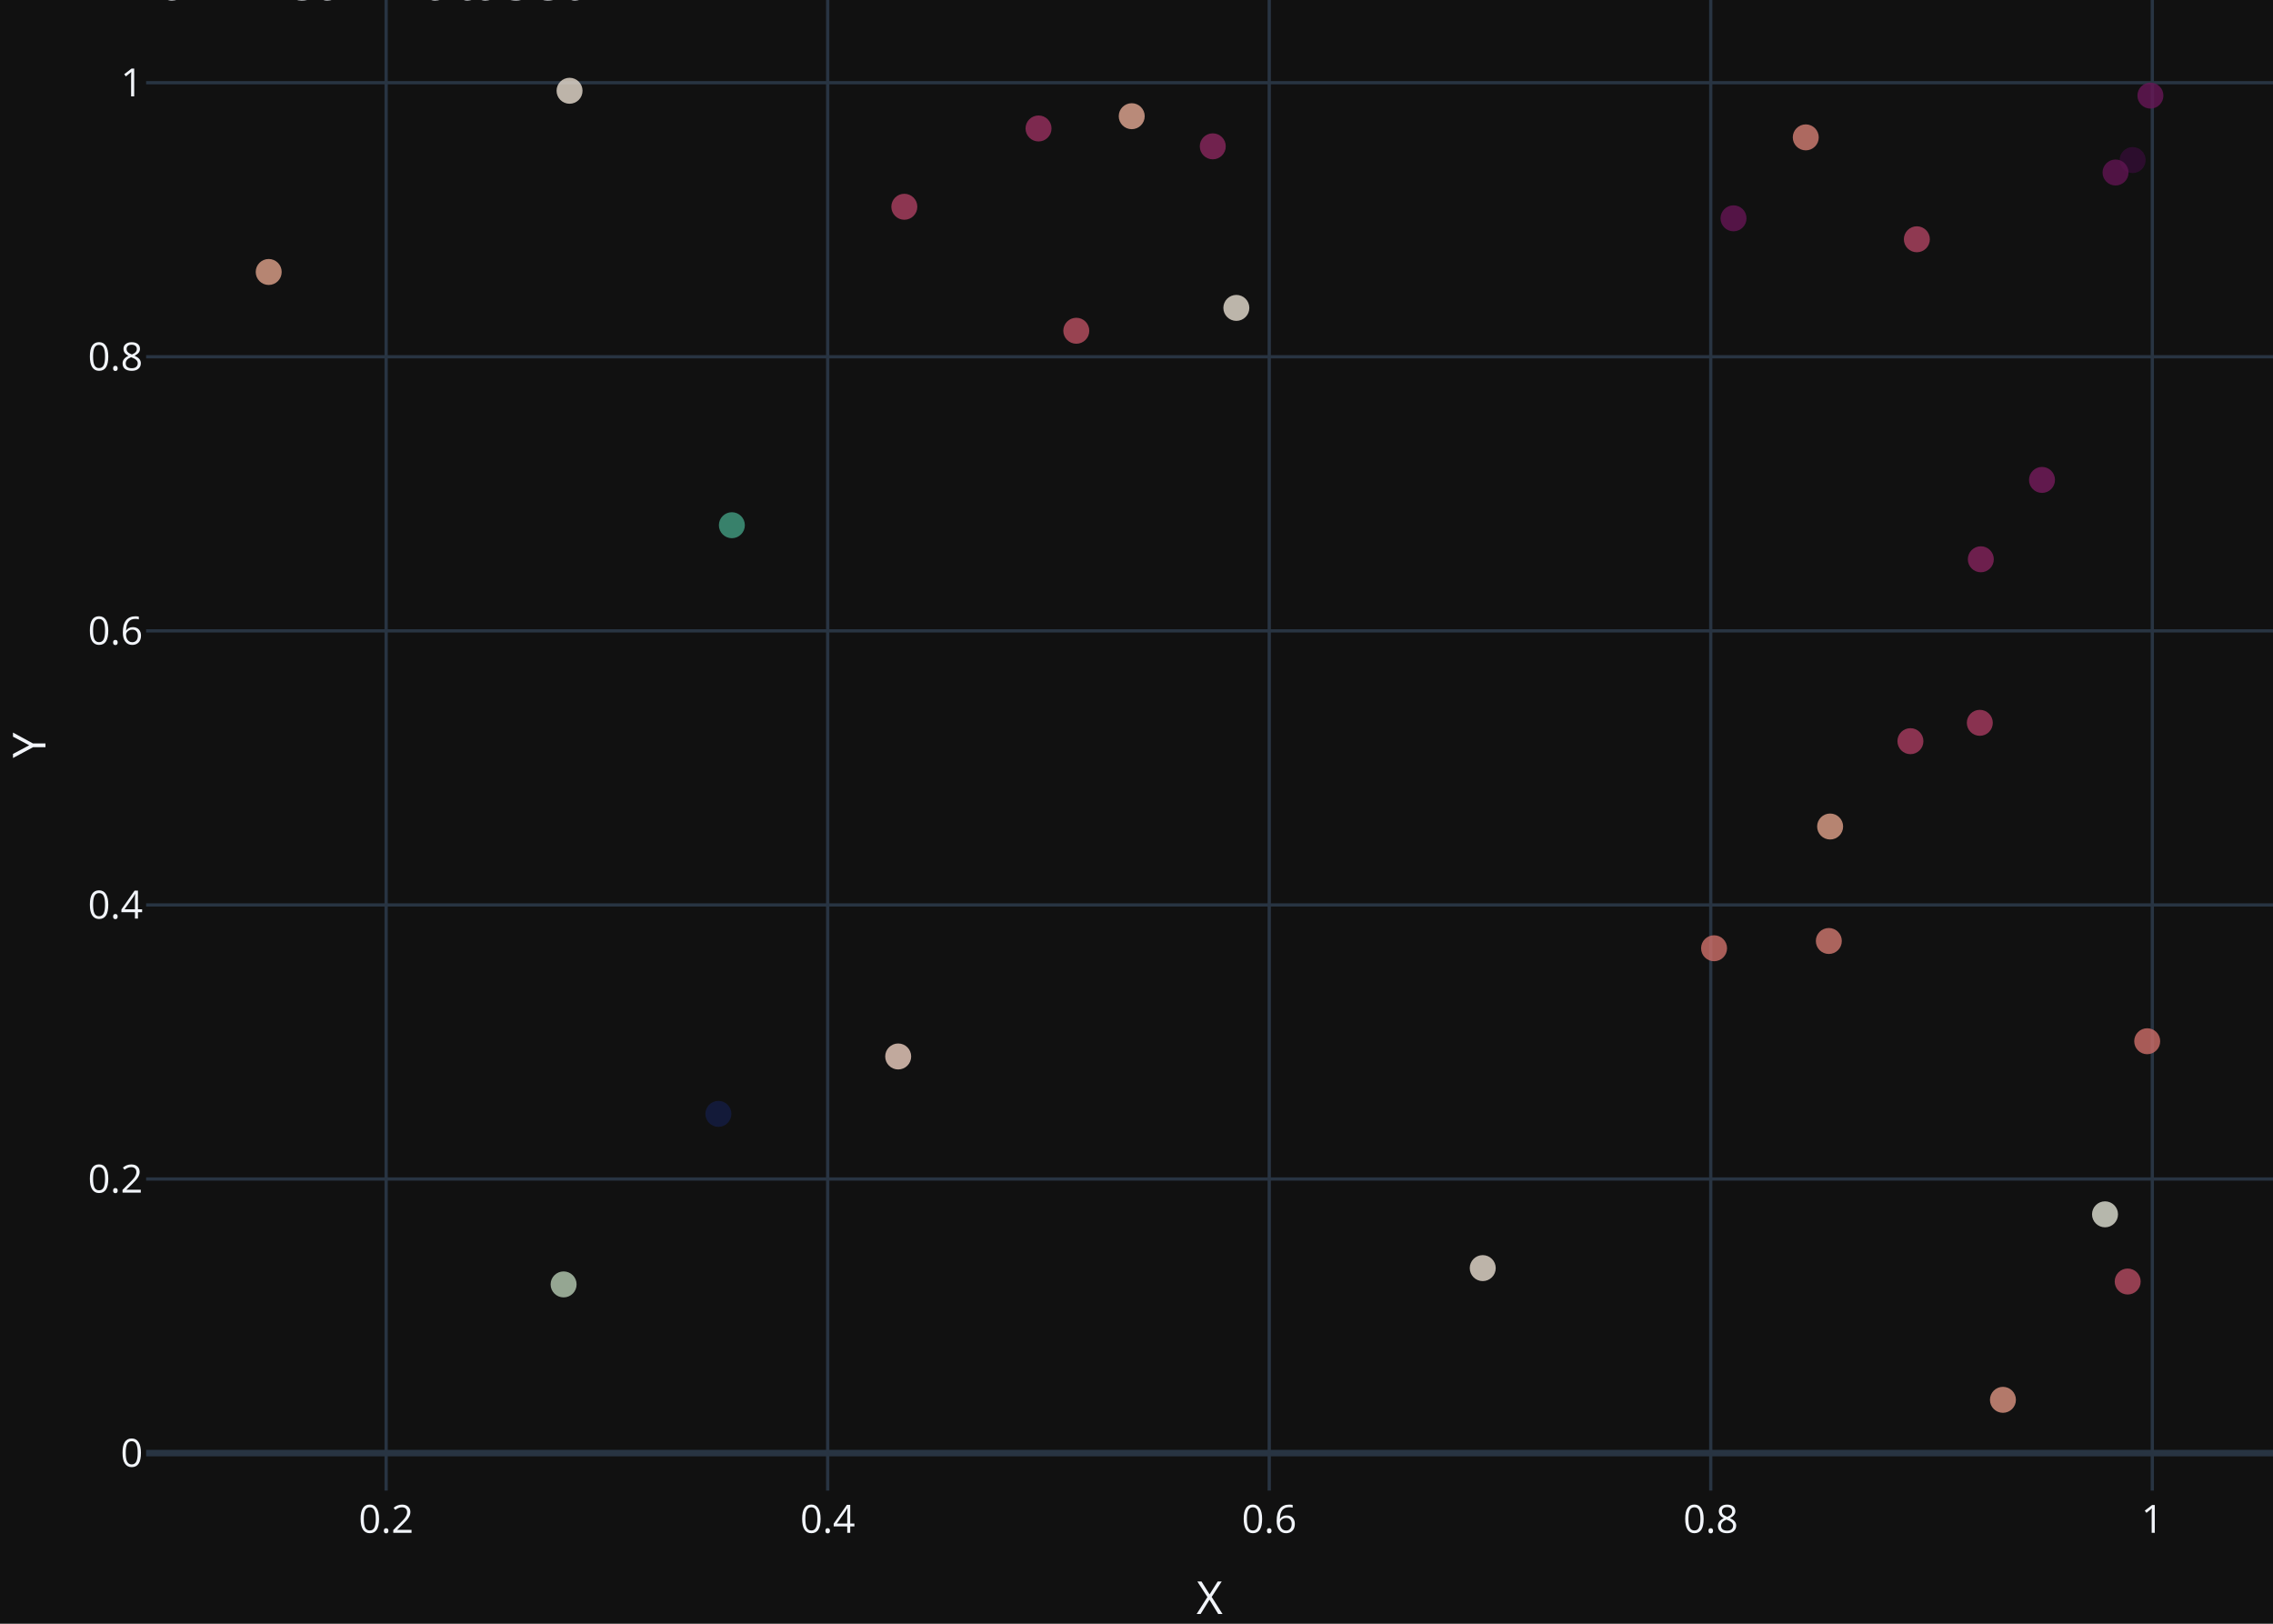
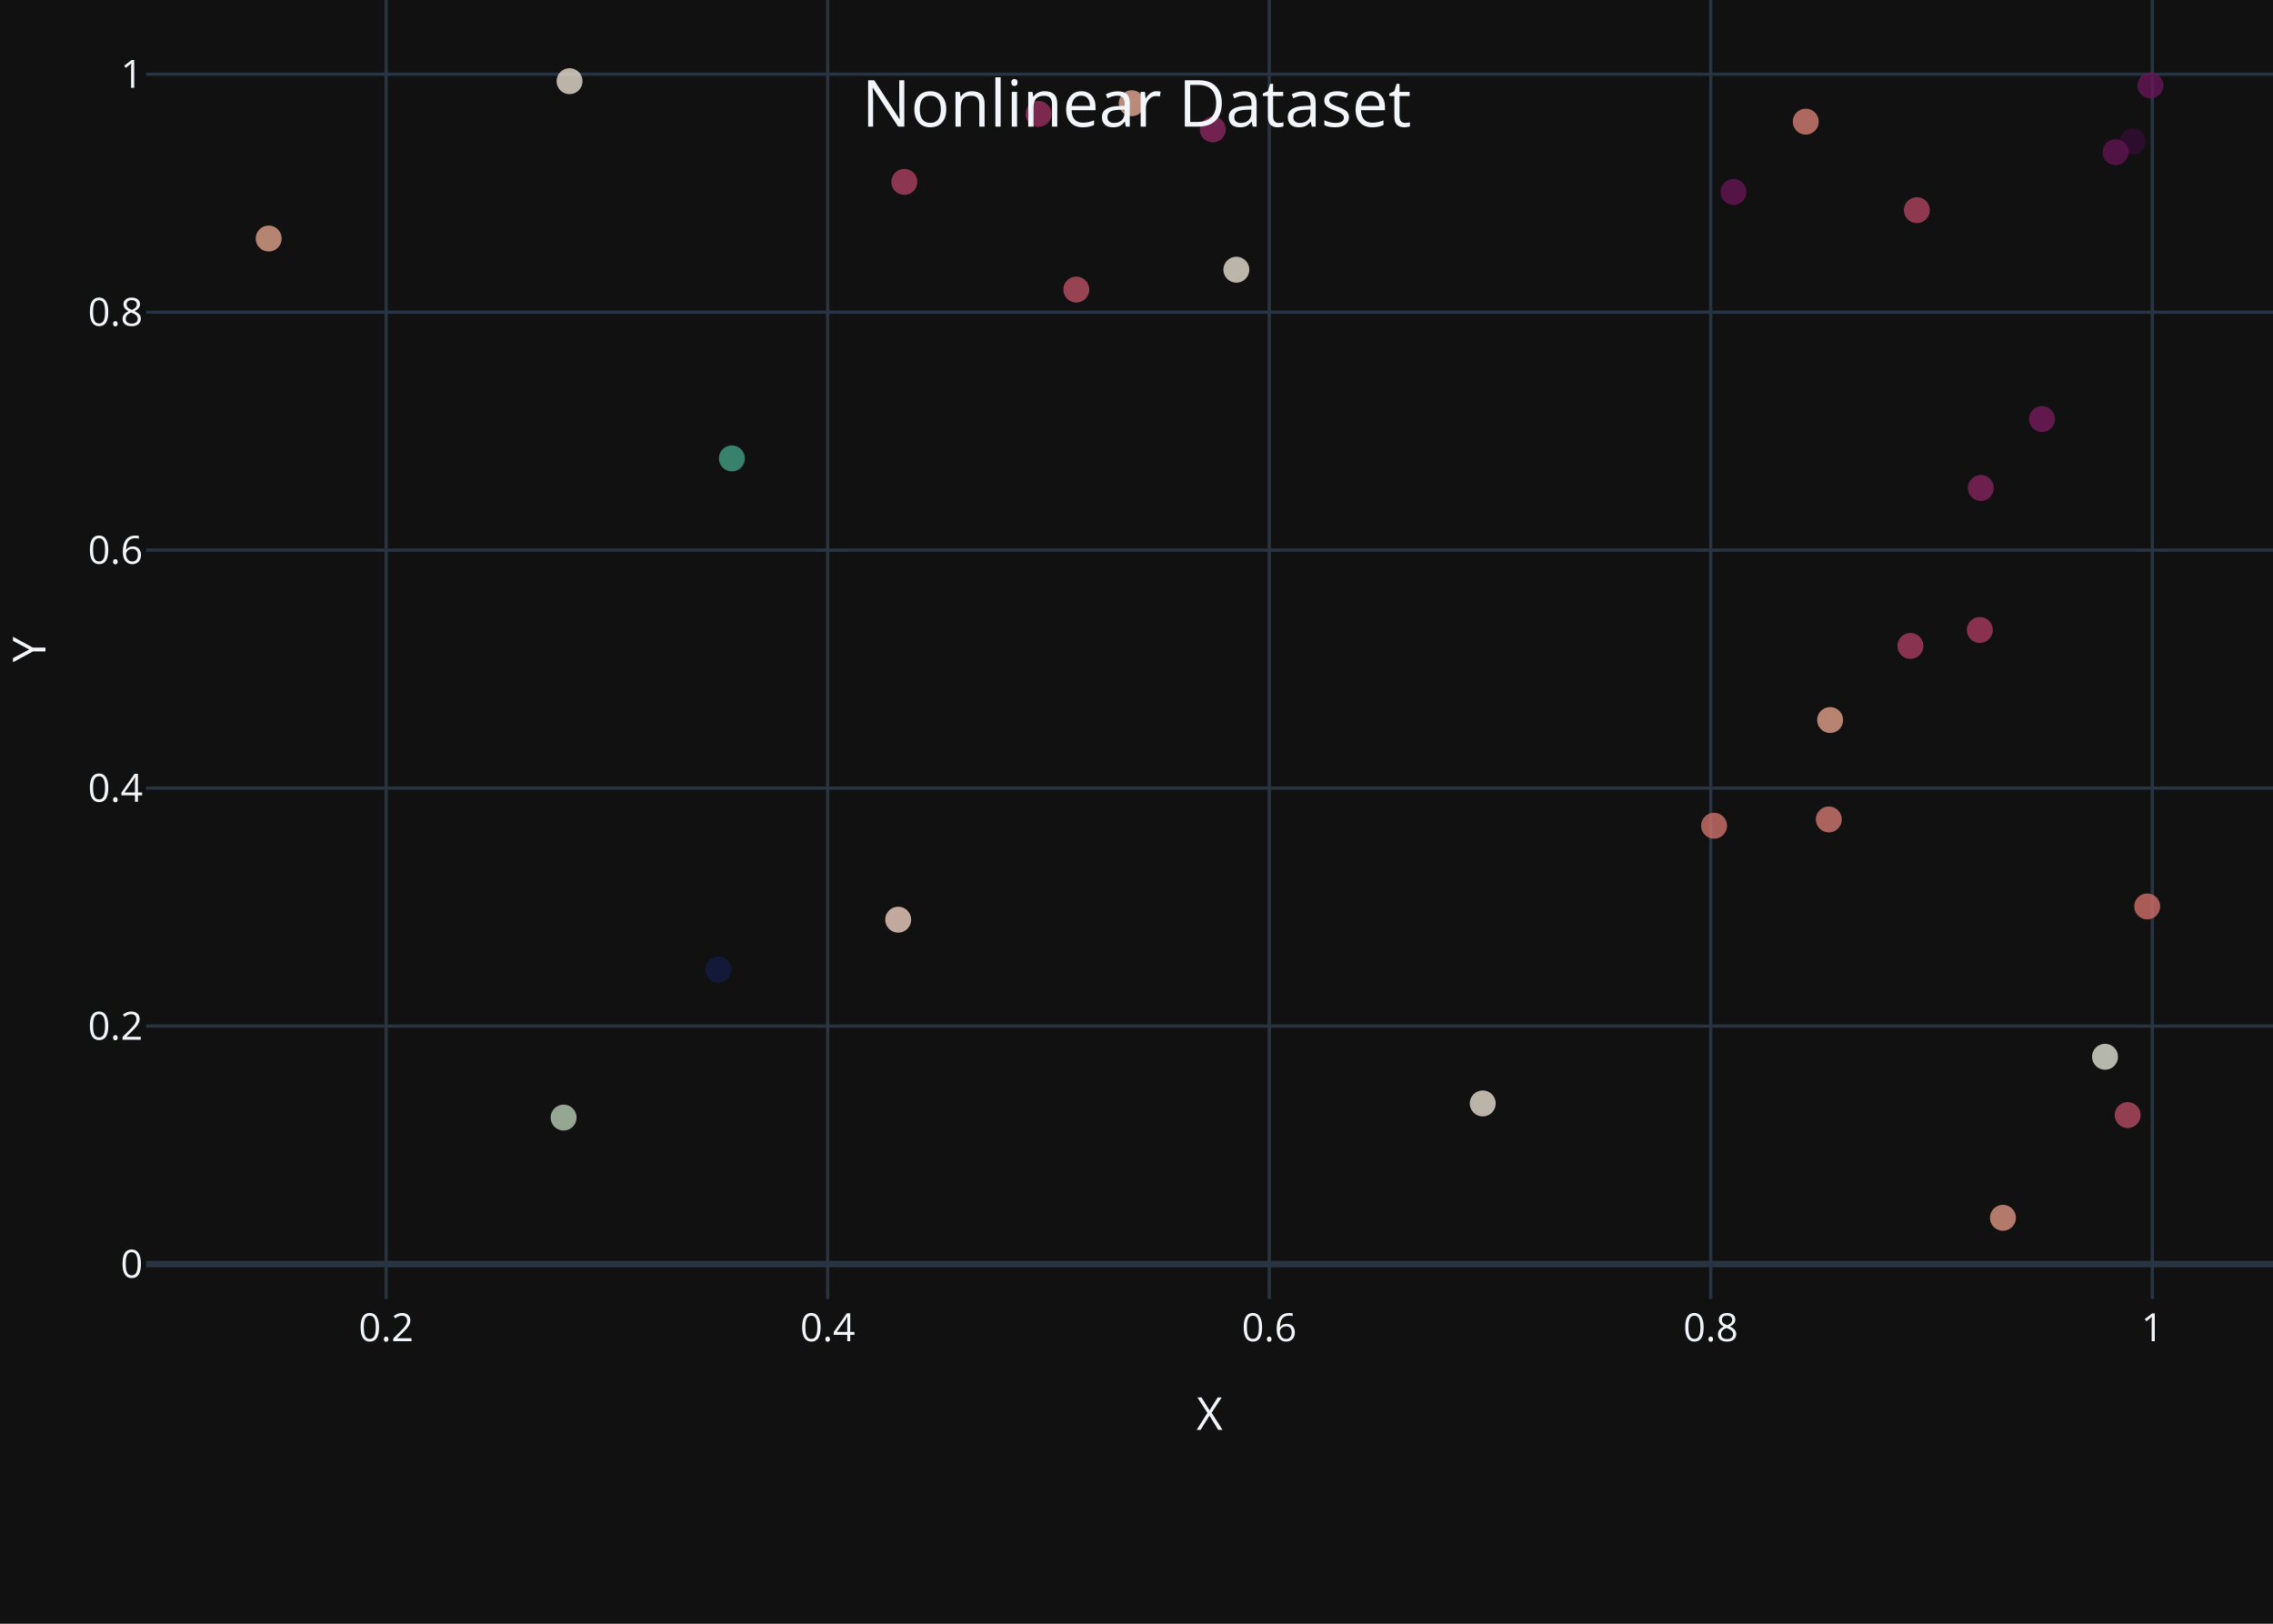
<svg xmlns="http://www.w3.org/2000/svg" class="main-svg" width="700" height="500" style="" viewBox="0 0 700 500">
  <rect x="0" y="0" width="700" height="500" style="fill: rgb(17, 17, 17); fill-opacity: 1;" />
-   <defs id="defs-c6ecc4">
+   <defs id="defs-0d8235">
    <g class="clips">
-       <clipPath id="clipc6ecc4xyplot" class="plotclip">
-         <rect width="655" height="459" />
+       <clipPath id="clip0d8235xyplot" class="plotclip">
+         <rect width="655" height="400" />
      </clipPath>
-       <clipPath class="axesclip" id="clipc6ecc4x">
+       <clipPath class="axesclip" id="clip0d8235x">
        <rect x="45" y="0" width="655" height="500" />
      </clipPath>
-       <clipPath class="axesclip" id="clipc6ecc4y">
-         <rect x="0" y="0" width="700" height="459" />
+       <clipPath class="axesclip" id="clip0d8235y">
+         <rect x="0" y="0" width="700" height="400" />
      </clipPath>
-       <clipPath class="axesclip" id="clipc6ecc4xy">
-         <rect x="45" y="0" width="655" height="459" />
+       <clipPath class="axesclip" id="clip0d8235xy">
+         <rect x="45" y="0" width="655" height="400" />
      </clipPath>
    </g>
    <g class="gradients" />
    <g class="patterns" />
  </defs>
  <g class="bglayer" />
  <g class="layer-below">
    <g class="imagelayer" />
    <g class="shapelayer" />
  </g>
  <g class="cartesianlayer">
    <g class="subplot xy">
      <g class="layer-subplot">
        <g class="shapelayer" />
        <g class="imagelayer" />
      </g>
      <g class="minor-gridlayer">
        <g class="x" />
        <g class="y" />
      </g>
      <g class="gridlayer">
        <g class="x">
-           <path class="xgrid crisp" transform="translate(118.92,0)" d="M0,0v459" style="stroke: rgb(40, 52, 66); stroke-opacity: 1; stroke-width: 1px;" />
-           <path class="xgrid crisp" transform="translate(254.9,0)" d="M0,0v459" style="stroke: rgb(40, 52, 66); stroke-opacity: 1; stroke-width: 1px;" />
-           <path class="xgrid crisp" transform="translate(390.88,0)" d="M0,0v459" style="stroke: rgb(40, 52, 66); stroke-opacity: 1; stroke-width: 1px;" />
-           <path class="xgrid crisp" transform="translate(526.85,0)" d="M0,0v459" style="stroke: rgb(40, 52, 66); stroke-opacity: 1; stroke-width: 1px;" />
-           <path class="xgrid crisp" transform="translate(662.83,0)" d="M0,0v459" style="stroke: rgb(40, 52, 66); stroke-opacity: 1; stroke-width: 1px;" />
+           <path class="xgrid crisp" transform="translate(118.92,0)" d="M0,0v400" style="stroke: rgb(40, 52, 66); stroke-opacity: 1; stroke-width: 1px;" />
+           <path class="xgrid crisp" transform="translate(254.9,0)" d="M0,0v400" style="stroke: rgb(40, 52, 66); stroke-opacity: 1; stroke-width: 1px;" />
+           <path class="xgrid crisp" transform="translate(390.88,0)" d="M0,0v400" style="stroke: rgb(40, 52, 66); stroke-opacity: 1; stroke-width: 1px;" />
+           <path class="xgrid crisp" transform="translate(526.85,0)" d="M0,0v400" style="stroke: rgb(40, 52, 66); stroke-opacity: 1; stroke-width: 1px;" />
+           <path class="xgrid crisp" transform="translate(662.83,0)" d="M0,0v400" style="stroke: rgb(40, 52, 66); stroke-opacity: 1; stroke-width: 1px;" />
        </g>
        <g class="y">
-           <path class="ygrid crisp" transform="translate(0,363.05)" d="M45,0h655" style="stroke: rgb(40, 52, 66); stroke-opacity: 1; stroke-width: 1px;" />
-           <path class="ygrid crisp" transform="translate(0,278.66)" d="M45,0h655" style="stroke: rgb(40, 52, 66); stroke-opacity: 1; stroke-width: 1px;" />
-           <path class="ygrid crisp" transform="translate(0,194.26)" d="M45,0h655" style="stroke: rgb(40, 52, 66); stroke-opacity: 1; stroke-width: 1px;" />
-           <path class="ygrid crisp" transform="translate(0,109.86)" d="M45,0h655" style="stroke: rgb(40, 52, 66); stroke-opacity: 1; stroke-width: 1px;" />
-           <path class="ygrid crisp" transform="translate(0,25.47)" d="M45,0h655" style="stroke: rgb(40, 52, 66); stroke-opacity: 1; stroke-width: 1px;" />
+           <path class="ygrid crisp" transform="translate(0,315.96)" d="M45,0h655" style="stroke: rgb(40, 52, 66); stroke-opacity: 1; stroke-width: 1px;" />
+           <path class="ygrid crisp" transform="translate(0,242.68)" d="M45,0h655" style="stroke: rgb(40, 52, 66); stroke-opacity: 1; stroke-width: 1px;" />
+           <path class="ygrid crisp" transform="translate(0,169.4)" d="M45,0h655" style="stroke: rgb(40, 52, 66); stroke-opacity: 1; stroke-width: 1px;" />
+           <path class="ygrid crisp" transform="translate(0,96.12)" d="M45,0h655" style="stroke: rgb(40, 52, 66); stroke-opacity: 1; stroke-width: 1px;" />
+           <path class="ygrid crisp" transform="translate(0,22.84)" d="M45,0h655" style="stroke: rgb(40, 52, 66); stroke-opacity: 1; stroke-width: 1px;" />
        </g>
      </g>
      <g class="zerolinelayer">
-         <path class="yzl zl crisp" transform="translate(0,447.45)" d="M45,0h655" style="stroke: rgb(40, 52, 66); stroke-opacity: 1; stroke-width: 2px;" />
+         <path class="yzl zl crisp" transform="translate(0,389.24)" d="M45,0h655" style="stroke: rgb(40, 52, 66); stroke-opacity: 1; stroke-width: 2px;" />
      </g>
      <g class="layer-between">
        <g class="shapelayer" />
        <g class="imagelayer" />
      </g>
      <path class="xlines-below" />
      <path class="ylines-below" />
      <g class="overlines-below" />
      <g class="xaxislayer-below" />
      <g class="yaxislayer-below" />
      <g class="overaxes-below" />
      <g class="overplot">
-         <g class="xy" transform="translate(45,0)" clip-path="url(#clipc6ecc4xyplot)">
+         <g class="xy" transform="translate(45,0)" clip-path="url(#clip0d8235xyplot)">
          <g class="scatterlayer mlayer">
-             <g class="trace scatter trace59767d" style="stroke-miterlimit: 2; opacity: 1;">
+             <g class="trace scatter trace0e1a4c" style="stroke-miterlimit: 2; opacity: 1;">
              <g class="fills" />
              <g class="errorbars" />
              <g class="lines" />
              <g class="points">
-                 <path class="point" transform="translate(611.77,49.29)" d="M4,0A4,4 0 1,1 0,-4A4,4 0 0,1 4,0Z" style="opacity: 0.8; stroke-width: 0px; fill: rgb(51, 13, 53); fill-opacity: 1;" />
-                 <path class="point" transform="translate(231.61,325.32)" d="M4,0A4,4 0 1,1 0,-4A4,4 0 0,1 4,0Z" style="opacity: 0.8; stroke-width: 0px; fill: rgb(238, 207, 193); fill-opacity: 1;" />
-                 <path class="point" transform="translate(564.71,222.58)" d="M4,0A4,4 0 1,1 0,-4A4,4 0 0,1 4,0Z" style="opacity: 0.8; stroke-width: 0px; fill: rgb(168, 59, 96); fill-opacity: 1;" />
-                 <path class="point" transform="translate(518.61,254.51)" d="M4,0A4,4 0 1,1 0,-4A4,4 0 0,1 4,0Z" style="opacity: 0.8; stroke-width: 0px; fill: rgb(224, 161, 138); fill-opacity: 1;" />
-                 <path class="point" transform="translate(606.51,53.12)" d="M4,0A4,4 0 1,1 0,-4A4,4 0 0,1 4,0Z" style="opacity: 0.8; stroke-width: 0px; fill: rgb(96, 20, 81); fill-opacity: 1;" />
-                 <path class="point" transform="translate(603.27,373.93)" d="M4,0A4,4 0 1,1 0,-4A4,4 0 0,1 4,0Z" style="opacity: 0.8; stroke-width: 0px; fill: rgb(224, 225, 211); fill-opacity: 1;" />
-                 <path class="point" transform="translate(571.83,431.05)" d="M4,0A4,4 0 1,1 0,-4A4,4 0 0,1 4,0Z" style="opacity: 0.8; stroke-width: 0px; fill: rgb(220, 148, 129); fill-opacity: 1;" />
-                 <path class="point" transform="translate(617.25,29.44)" d="M4,0A4,4 0 1,1 0,-4A4,4 0 0,1 4,0Z" style="opacity: 0.8; stroke-width: 0px; fill: rgb(103, 22, 86); fill-opacity: 1;" />
-                 <path class="point" transform="translate(543.34,228.23)" d="M4,0A4,4 0 1,1 0,-4A4,4 0 0,1 4,0Z" style="opacity: 0.8; stroke-width: 0px; fill: rgb(169, 60, 96); fill-opacity: 1;" />
-                 <path class="point" transform="translate(583.86,147.78)" d="M4,0A4,4 0 1,1 0,-4A4,4 0 0,1 4,0Z" style="opacity: 0.8; stroke-width: 0px; fill: rgb(118, 27, 92); fill-opacity: 1;" />
-                 <path class="point" transform="translate(328.49,45.06)" d="M4,0A4,4 0 1,1 0,-4A4,4 0 0,1 4,0Z" style="opacity: 0.8; stroke-width: 0px; fill: rgb(138, 39, 94); fill-opacity: 1;" />
-                 <path class="point" transform="translate(616.26,320.63)" d="M4,0A4,4 0 1,1 0,-4A4,4 0 0,1 4,0Z" style="opacity: 0.8; stroke-width: 0px; fill: rgb(206, 110, 105); fill-opacity: 1;" />
-                 <path class="point" transform="translate(130.4,27.95)" d="M4,0A4,4 0 1,1 0,-4A4,4 0 0,1 4,0Z" style="opacity: 0.8; stroke-width: 0px; fill: rgb(233, 221, 208); fill-opacity: 1;" />
-                 <path class="point" transform="translate(511.11,42.3)" d="M4,0A4,4 0 1,1 0,-4A4,4 0 0,1 4,0Z" style="opacity: 0.8; stroke-width: 0px; fill: rgb(212, 127, 116); fill-opacity: 1;" />
-                 <path class="point" transform="translate(128.57,395.51)" d="M4,0A4,4 0 1,1 0,-4A4,4 0 0,1 4,0Z" style="opacity: 0.8; stroke-width: 0px; fill: rgb(182, 204, 179); fill-opacity: 1;" />
-                 <path class="point" transform="translate(488.86,67.23)" d="M4,0A4,4 0 1,1 0,-4A4,4 0 0,1 4,0Z" style="opacity: 0.8; stroke-width: 0px; fill: rgb(101, 21, 84); fill-opacity: 1;" />
-                 <path class="point" transform="translate(176.24,343)" d="M4,0A4,4 0 1,1 0,-4A4,4 0 0,1 4,0Z" style="opacity: 0.8; stroke-width: 0px; fill: rgb(20, 29, 67); fill-opacity: 1;" />
-                 <path class="point" transform="translate(286.46,101.85)" d="M4,0A4,4 0 1,1 0,-4A4,4 0 0,1 4,0Z" style="opacity: 0.8; stroke-width: 0px; fill: rgb(186, 80, 98); fill-opacity: 1;" />
-                 <path class="point" transform="translate(37.75,83.75)" d="M4,0A4,4 0 1,1 0,-4A4,4 0 0,1 4,0Z" style="opacity: 0.8; stroke-width: 0px; fill: rgb(224, 162, 139); fill-opacity: 1;" />
-                 <path class="point" transform="translate(565.02,172.22)" d="M4,0A4,4 0 1,1 0,-4A4,4 0 0,1 4,0Z" style="opacity: 0.8; stroke-width: 0px; fill: rgb(132, 35, 93); fill-opacity: 1;" />
-                 <path class="point" transform="translate(610.25,394.62)" d="M4,0A4,4 0 1,1 0,-4A4,4 0 0,1 4,0Z" style="opacity: 0.8; stroke-width: 0px; fill: rgb(181, 75, 97); fill-opacity: 1;" />
-                 <path class="point" transform="translate(303.53,35.78)" d="M4,0A4,4 0 1,1 0,-4A4,4 0 0,1 4,0Z" style="opacity: 0.8; stroke-width: 0px; fill: rgb(227, 169, 148); fill-opacity: 1;" />
-                 <path class="point" transform="translate(335.75,94.81)" d="M4,0A4,4 0 1,1 0,-4A4,4 0 0,1 4,0Z" style="opacity: 0.8; stroke-width: 0px; fill: rgb(231, 222, 209); fill-opacity: 1;" />
-                 <path class="point" transform="translate(233.5,63.67)" d="M4,0A4,4 0 1,1 0,-4A4,4 0 0,1 4,0Z" style="opacity: 0.8; stroke-width: 0px; fill: rgb(173, 64, 97); fill-opacity: 1;" />
-                 <path class="point" transform="translate(545.32,73.68)" d="M4,0A4,4 0 1,1 0,-4A4,4 0 0,1 4,0Z" style="opacity: 0.8; stroke-width: 0px; fill: rgb(175, 67, 97); fill-opacity: 1;" />
-                 <path class="point" transform="translate(411.63,390.49)" d="M4,0A4,4 0 1,1 0,-4A4,4 0 0,1 4,0Z" style="opacity: 0.8; stroke-width: 0px; fill: rgb(232, 221, 208); fill-opacity: 1;" />
-                 <path class="point" transform="translate(482.87,292)" d="M4,0A4,4 0 1,1 0,-4A4,4 0 0,1 4,0Z" style="opacity: 0.8; stroke-width: 0px; fill: rgb(207, 113, 106); fill-opacity: 1;" />
-                 <path class="point" transform="translate(180.39,161.73)" d="M4,0A4,4 0 1,1 0,-4A4,4 0 0,1 4,0Z" style="opacity: 0.8; stroke-width: 0px; fill: rgb(66, 157, 130); fill-opacity: 1;" />
-                 <path class="point" transform="translate(518.21,289.76)" d="M4,0A4,4 0 1,1 0,-4A4,4 0 0,1 4,0Z" style="opacity: 0.8; stroke-width: 0px; fill: rgb(210, 121, 112); fill-opacity: 1;" />
-                 <path class="point" transform="translate(274.83,39.56)" d="M4,0A4,4 0 1,1 0,-4A4,4 0 0,1 4,0Z" style="opacity: 0.8; stroke-width: 0px; fill: rgb(153, 48, 95); fill-opacity: 1;" />
+                 <path class="point" transform="translate(611.77,43.53)" d="M4,0A4,4 0 1,1 0,-4A4,4 0 0,1 4,0Z" style="opacity: 0.8; stroke-width: 0px; fill: rgb(51, 13, 53); fill-opacity: 1;" />
+                 <path class="point" transform="translate(231.61,283.2)" d="M4,0A4,4 0 1,1 0,-4A4,4 0 0,1 4,0Z" style="opacity: 0.8; stroke-width: 0px; fill: rgb(238, 207, 193); fill-opacity: 1;" />
+                 <path class="point" transform="translate(564.71,193.99)" d="M4,0A4,4 0 1,1 0,-4A4,4 0 0,1 4,0Z" style="opacity: 0.8; stroke-width: 0px; fill: rgb(168, 59, 96); fill-opacity: 1;" />
+                 <path class="point" transform="translate(518.61,221.72)" d="M4,0A4,4 0 1,1 0,-4A4,4 0 0,1 4,0Z" style="opacity: 0.8; stroke-width: 0px; fill: rgb(224, 161, 138); fill-opacity: 1;" />
+                 <path class="point" transform="translate(606.51,46.86)" d="M4,0A4,4 0 1,1 0,-4A4,4 0 0,1 4,0Z" style="opacity: 0.8; stroke-width: 0px; fill: rgb(96, 20, 81); fill-opacity: 1;" />
+                 <path class="point" transform="translate(603.27,325.41)" d="M4,0A4,4 0 1,1 0,-4A4,4 0 0,1 4,0Z" style="opacity: 0.8; stroke-width: 0px; fill: rgb(224, 225, 211); fill-opacity: 1;" />
+                 <path class="point" transform="translate(571.83,375)" d="M4,0A4,4 0 1,1 0,-4A4,4 0 0,1 4,0Z" style="opacity: 0.8; stroke-width: 0px; fill: rgb(220, 148, 129); fill-opacity: 1;" />
+                 <path class="point" transform="translate(617.25,26.29)" d="M4,0A4,4 0 1,1 0,-4A4,4 0 0,1 4,0Z" style="opacity: 0.8; stroke-width: 0px; fill: rgb(103, 22, 86); fill-opacity: 1;" />
+                 <path class="point" transform="translate(543.34,198.9)" d="M4,0A4,4 0 1,1 0,-4A4,4 0 0,1 4,0Z" style="opacity: 0.8; stroke-width: 0px; fill: rgb(169, 60, 96); fill-opacity: 1;" />
+                 <path class="point" transform="translate(583.86,129.04)" d="M4,0A4,4 0 1,1 0,-4A4,4 0 0,1 4,0Z" style="opacity: 0.8; stroke-width: 0px; fill: rgb(118, 27, 92); fill-opacity: 1;" />
+                 <path class="point" transform="translate(328.49,39.85)" d="M4,0A4,4 0 1,1 0,-4A4,4 0 0,1 4,0Z" style="opacity: 0.8; stroke-width: 0px; fill: rgb(138, 39, 94); fill-opacity: 1;" />
+                 <path class="point" transform="translate(616.26,279.12)" d="M4,0A4,4 0 1,1 0,-4A4,4 0 0,1 4,0Z" style="opacity: 0.8; stroke-width: 0px; fill: rgb(206, 110, 105); fill-opacity: 1;" />
+                 <path class="point" transform="translate(130.4,25)" d="M4,0A4,4 0 1,1 0,-4A4,4 0 0,1 4,0Z" style="opacity: 0.8; stroke-width: 0px; fill: rgb(233, 221, 208); fill-opacity: 1;" />
+                 <path class="point" transform="translate(511.11,37.46)" d="M4,0A4,4 0 1,1 0,-4A4,4 0 0,1 4,0Z" style="opacity: 0.8; stroke-width: 0px; fill: rgb(212, 127, 116); fill-opacity: 1;" />
+                 <path class="point" transform="translate(128.57,344.14)" d="M4,0A4,4 0 1,1 0,-4A4,4 0 0,1 4,0Z" style="opacity: 0.8; stroke-width: 0px; fill: rgb(182, 204, 179); fill-opacity: 1;" />
+                 <path class="point" transform="translate(488.86,59.11)" d="M4,0A4,4 0 1,1 0,-4A4,4 0 0,1 4,0Z" style="opacity: 0.8; stroke-width: 0px; fill: rgb(101, 21, 84); fill-opacity: 1;" />
+                 <path class="point" transform="translate(176.24,298.55)" d="M4,0A4,4 0 1,1 0,-4A4,4 0 0,1 4,0Z" style="opacity: 0.8; stroke-width: 0px; fill: rgb(20, 29, 67); fill-opacity: 1;" />
+                 <path class="point" transform="translate(286.46,89.17)" d="M4,0A4,4 0 1,1 0,-4A4,4 0 0,1 4,0Z" style="opacity: 0.8; stroke-width: 0px; fill: rgb(186, 80, 98); fill-opacity: 1;" />
+                 <path class="point" transform="translate(37.75,73.45)" d="M4,0A4,4 0 1,1 0,-4A4,4 0 0,1 4,0Z" style="opacity: 0.8; stroke-width: 0px; fill: rgb(224, 162, 139); fill-opacity: 1;" />
+                 <path class="point" transform="translate(565.02,150.26)" d="M4,0A4,4 0 1,1 0,-4A4,4 0 0,1 4,0Z" style="opacity: 0.8; stroke-width: 0px; fill: rgb(132, 35, 93); fill-opacity: 1;" />
+                 <path class="point" transform="translate(610.25,343.37)" d="M4,0A4,4 0 1,1 0,-4A4,4 0 0,1 4,0Z" style="opacity: 0.8; stroke-width: 0px; fill: rgb(181, 75, 97); fill-opacity: 1;" />
+                 <path class="point" transform="translate(303.53,31.79)" d="M4,0A4,4 0 1,1 0,-4A4,4 0 0,1 4,0Z" style="opacity: 0.8; stroke-width: 0px; fill: rgb(227, 169, 148); fill-opacity: 1;" />
+                 <path class="point" transform="translate(335.75,83.05)" d="M4,0A4,4 0 1,1 0,-4A4,4 0 0,1 4,0Z" style="opacity: 0.8; stroke-width: 0px; fill: rgb(231, 222, 209); fill-opacity: 1;" />
+                 <path class="point" transform="translate(233.5,56.01)" d="M4,0A4,4 0 1,1 0,-4A4,4 0 0,1 4,0Z" style="opacity: 0.8; stroke-width: 0px; fill: rgb(173, 64, 97); fill-opacity: 1;" />
+                 <path class="point" transform="translate(545.32,64.71)" d="M4,0A4,4 0 1,1 0,-4A4,4 0 0,1 4,0Z" style="opacity: 0.8; stroke-width: 0px; fill: rgb(175, 67, 97); fill-opacity: 1;" />
+                 <path class="point" transform="translate(411.63,339.78)" d="M4,0A4,4 0 1,1 0,-4A4,4 0 0,1 4,0Z" style="opacity: 0.8; stroke-width: 0px; fill: rgb(232, 221, 208); fill-opacity: 1;" />
+                 <path class="point" transform="translate(482.87,254.27)" d="M4,0A4,4 0 1,1 0,-4A4,4 0 0,1 4,0Z" style="opacity: 0.8; stroke-width: 0px; fill: rgb(207, 113, 106); fill-opacity: 1;" />
+                 <path class="point" transform="translate(180.39,141.16)" d="M4,0A4,4 0 1,1 0,-4A4,4 0 0,1 4,0Z" style="opacity: 0.8; stroke-width: 0px; fill: rgb(66, 157, 130); fill-opacity: 1;" />
+                 <path class="point" transform="translate(518.21,252.33)" d="M4,0A4,4 0 1,1 0,-4A4,4 0 0,1 4,0Z" style="opacity: 0.8; stroke-width: 0px; fill: rgb(210, 121, 112); fill-opacity: 1;" />
+                 <path class="point" transform="translate(274.83,35.08)" d="M4,0A4,4 0 1,1 0,-4A4,4 0 0,1 4,0Z" style="opacity: 0.8; stroke-width: 0px; fill: rgb(153, 48, 95); fill-opacity: 1;" />
              </g>
              <g class="text" />
            </g>
          </g>
        </g>
      </g>
      <path class="xlines-above crisp" d="M0,0" style="fill: none;" />
      <path class="ylines-above crisp" d="M0,0" style="fill: none;" />
      <g class="overlines-above" />
      <g class="xaxislayer-above">
        <g class="xtick">
-           <text text-anchor="middle" x="0" y="472" transform="translate(118.92,0)" style="font-family: 'Open Sans', verdana, arial, sans-serif; font-size: 12px; fill: rgb(242, 245, 250); fill-opacity: 1; white-space: pre; opacity: 1;">0.2</text>
+           <text text-anchor="middle" x="0" y="413" transform="translate(118.92,0)" style="font-family: 'Open Sans', verdana, arial, sans-serif; font-size: 12px; fill: rgb(242, 245, 250); fill-opacity: 1; white-space: pre; opacity: 1;">0.2</text>
        </g>
        <g class="xtick">
-           <text text-anchor="middle" x="0" y="472" style="font-family: 'Open Sans', verdana, arial, sans-serif; font-size: 12px; fill: rgb(242, 245, 250); fill-opacity: 1; white-space: pre; opacity: 1;" transform="translate(254.9,0)">0.4</text>
+           <text text-anchor="middle" x="0" y="413" style="font-family: 'Open Sans', verdana, arial, sans-serif; font-size: 12px; fill: rgb(242, 245, 250); fill-opacity: 1; white-space: pre; opacity: 1;" transform="translate(254.9,0)">0.4</text>
        </g>
        <g class="xtick">
-           <text text-anchor="middle" x="0" y="472" style="font-family: 'Open Sans', verdana, arial, sans-serif; font-size: 12px; fill: rgb(242, 245, 250); fill-opacity: 1; white-space: pre; opacity: 1;" transform="translate(390.88,0)">0.6</text>
+           <text text-anchor="middle" x="0" y="413" style="font-family: 'Open Sans', verdana, arial, sans-serif; font-size: 12px; fill: rgb(242, 245, 250); fill-opacity: 1; white-space: pre; opacity: 1;" transform="translate(390.88,0)">0.6</text>
        </g>
        <g class="xtick">
-           <text text-anchor="middle" x="0" y="472" style="font-family: 'Open Sans', verdana, arial, sans-serif; font-size: 12px; fill: rgb(242, 245, 250); fill-opacity: 1; white-space: pre; opacity: 1;" transform="translate(526.85,0)">0.8</text>
+           <text text-anchor="middle" x="0" y="413" style="font-family: 'Open Sans', verdana, arial, sans-serif; font-size: 12px; fill: rgb(242, 245, 250); fill-opacity: 1; white-space: pre; opacity: 1;" transform="translate(526.85,0)">0.8</text>
        </g>
        <g class="xtick">
-           <text text-anchor="middle" x="0" y="472" style="font-family: 'Open Sans', verdana, arial, sans-serif; font-size: 12px; fill: rgb(242, 245, 250); fill-opacity: 1; white-space: pre; opacity: 1;" transform="translate(662.83,0)">1</text>
+           <text text-anchor="middle" x="0" y="413" style="font-family: 'Open Sans', verdana, arial, sans-serif; font-size: 12px; fill: rgb(242, 245, 250); fill-opacity: 1; white-space: pre; opacity: 1;" transform="translate(662.83,0)">1</text>
        </g>
      </g>
      <g class="yaxislayer-above">
        <g class="ytick">
-           <text text-anchor="end" x="44" y="4.2" transform="translate(0,447.45)" style="font-family: 'Open Sans', verdana, arial, sans-serif; font-size: 12px; fill: rgb(242, 245, 250); fill-opacity: 1; white-space: pre; opacity: 1;">0</text>
+           <text text-anchor="end" x="44" y="4.2" transform="translate(0,389.24)" style="font-family: 'Open Sans', verdana, arial, sans-serif; font-size: 12px; fill: rgb(242, 245, 250); fill-opacity: 1; white-space: pre; opacity: 1;">0</text>
        </g>
        <g class="ytick">
-           <text text-anchor="end" x="44" y="4.2" style="font-family: 'Open Sans', verdana, arial, sans-serif; font-size: 12px; fill: rgb(242, 245, 250); fill-opacity: 1; white-space: pre; opacity: 1;" transform="translate(0,363.05)">0.2</text>
+           <text text-anchor="end" x="44" y="4.2" style="font-family: 'Open Sans', verdana, arial, sans-serif; font-size: 12px; fill: rgb(242, 245, 250); fill-opacity: 1; white-space: pre; opacity: 1;" transform="translate(0,315.96)">0.2</text>
        </g>
        <g class="ytick">
-           <text text-anchor="end" x="44" y="4.2" style="font-family: 'Open Sans', verdana, arial, sans-serif; font-size: 12px; fill: rgb(242, 245, 250); fill-opacity: 1; white-space: pre; opacity: 1;" transform="translate(0,278.66)">0.4</text>
+           <text text-anchor="end" x="44" y="4.2" style="font-family: 'Open Sans', verdana, arial, sans-serif; font-size: 12px; fill: rgb(242, 245, 250); fill-opacity: 1; white-space: pre; opacity: 1;" transform="translate(0,242.68)">0.4</text>
        </g>
        <g class="ytick">
-           <text text-anchor="end" x="44" y="4.2" style="font-family: 'Open Sans', verdana, arial, sans-serif; font-size: 12px; fill: rgb(242, 245, 250); fill-opacity: 1; white-space: pre; opacity: 1;" transform="translate(0,194.26)">0.6</text>
+           <text text-anchor="end" x="44" y="4.2" style="font-family: 'Open Sans', verdana, arial, sans-serif; font-size: 12px; fill: rgb(242, 245, 250); fill-opacity: 1; white-space: pre; opacity: 1;" transform="translate(0,169.4)">0.6</text>
        </g>
        <g class="ytick">
-           <text text-anchor="end" x="44" y="4.2" style="font-family: 'Open Sans', verdana, arial, sans-serif; font-size: 12px; fill: rgb(242, 245, 250); fill-opacity: 1; white-space: pre; opacity: 1;" transform="translate(0,109.86)">0.8</text>
+           <text text-anchor="end" x="44" y="4.2" style="font-family: 'Open Sans', verdana, arial, sans-serif; font-size: 12px; fill: rgb(242, 245, 250); fill-opacity: 1; white-space: pre; opacity: 1;" transform="translate(0,96.12)">0.8</text>
        </g>
        <g class="ytick">
-           <text text-anchor="end" x="44" y="4.2" style="font-family: 'Open Sans', verdana, arial, sans-serif; font-size: 12px; fill: rgb(242, 245, 250); fill-opacity: 1; white-space: pre; opacity: 1;" transform="translate(0,25.47)">1</text>
+           <text text-anchor="end" x="44" y="4.2" style="font-family: 'Open Sans', verdana, arial, sans-serif; font-size: 12px; fill: rgb(242, 245, 250); fill-opacity: 1; white-space: pre; opacity: 1;" transform="translate(0,22.84)">1</text>
        </g>
      </g>
      <g class="overaxes-above" />
    </g>
  </g>
  <g class="polarlayer" />
  <g class="smithlayer" />
  <g class="ternarylayer" />
  <g class="geolayer" />
  <g class="funnelarealayer" />
  <g class="pielayer" />
  <g class="iciclelayer" />
  <g class="treemaplayer" />
  <g class="sunburstlayer" />
  <g class="glimages" />
-   <defs id="topdefs-c6ecc4">
+   <defs id="topdefs-0d8235">
    <g class="clips" />
  </defs>
  <g class="layer-above">
    <g class="imagelayer" />
    <g class="shapelayer" />
  </g>
  <g class="infolayer">
    <g class="g-gtitle">
-       <text class="gtitle" x="35" y="0" text-anchor="start" dy="0em" style="opacity: 1; font-family: 'Open Sans', verdana, arial, sans-serif; font-size: 17px; fill: rgb(242, 245, 250); fill-opacity: 1; white-space: pre;">Nonlinear Dataset</text>
+       <text class="gtitle" x="350" y="25" text-anchor="middle" dy="0.7em" style="opacity: 1; font-family: 'Open Sans', verdana, arial, sans-serif; font-size: 20px; fill: rgb(242, 245, 250); fill-opacity: 1; white-space: pre;">Nonlinear Dataset</text>
    </g>
-     <g class="g-xtitle" transform="translate(0,-2.3)">
-       <text class="xtitle" x="372.5" y="499.3" text-anchor="middle" style="opacity: 1; font-family: 'Open Sans', verdana, arial, sans-serif; font-size: 14px; fill: rgb(242, 245, 250); fill-opacity: 1; white-space: pre;">X</text>
+     <g class="g-xtitle">
+       <text class="xtitle" x="372.5" y="440.3" text-anchor="middle" style="opacity: 1; font-family: 'Open Sans', verdana, arial, sans-serif; font-size: 14px; fill: rgb(242, 245, 250); fill-opacity: 1; white-space: pre;">X</text>
    </g>
    <g class="g-ytitle" transform="translate(9.025391,0)">
-       <text class="ytitle" transform="rotate(-90,4.975,229.5)" x="4.975" y="229.5" text-anchor="middle" style="opacity: 1; font-family: 'Open Sans', verdana, arial, sans-serif; font-size: 14px; fill: rgb(242, 245, 250); fill-opacity: 1; white-space: pre;">Y</text>
+       <text class="ytitle" transform="rotate(-90,4.975,200)" x="4.975" y="200" text-anchor="middle" style="opacity: 1; font-family: 'Open Sans', verdana, arial, sans-serif; font-size: 14px; fill: rgb(242, 245, 250); fill-opacity: 1; white-space: pre;">Y</text>
    </g>
  </g>
</svg>
